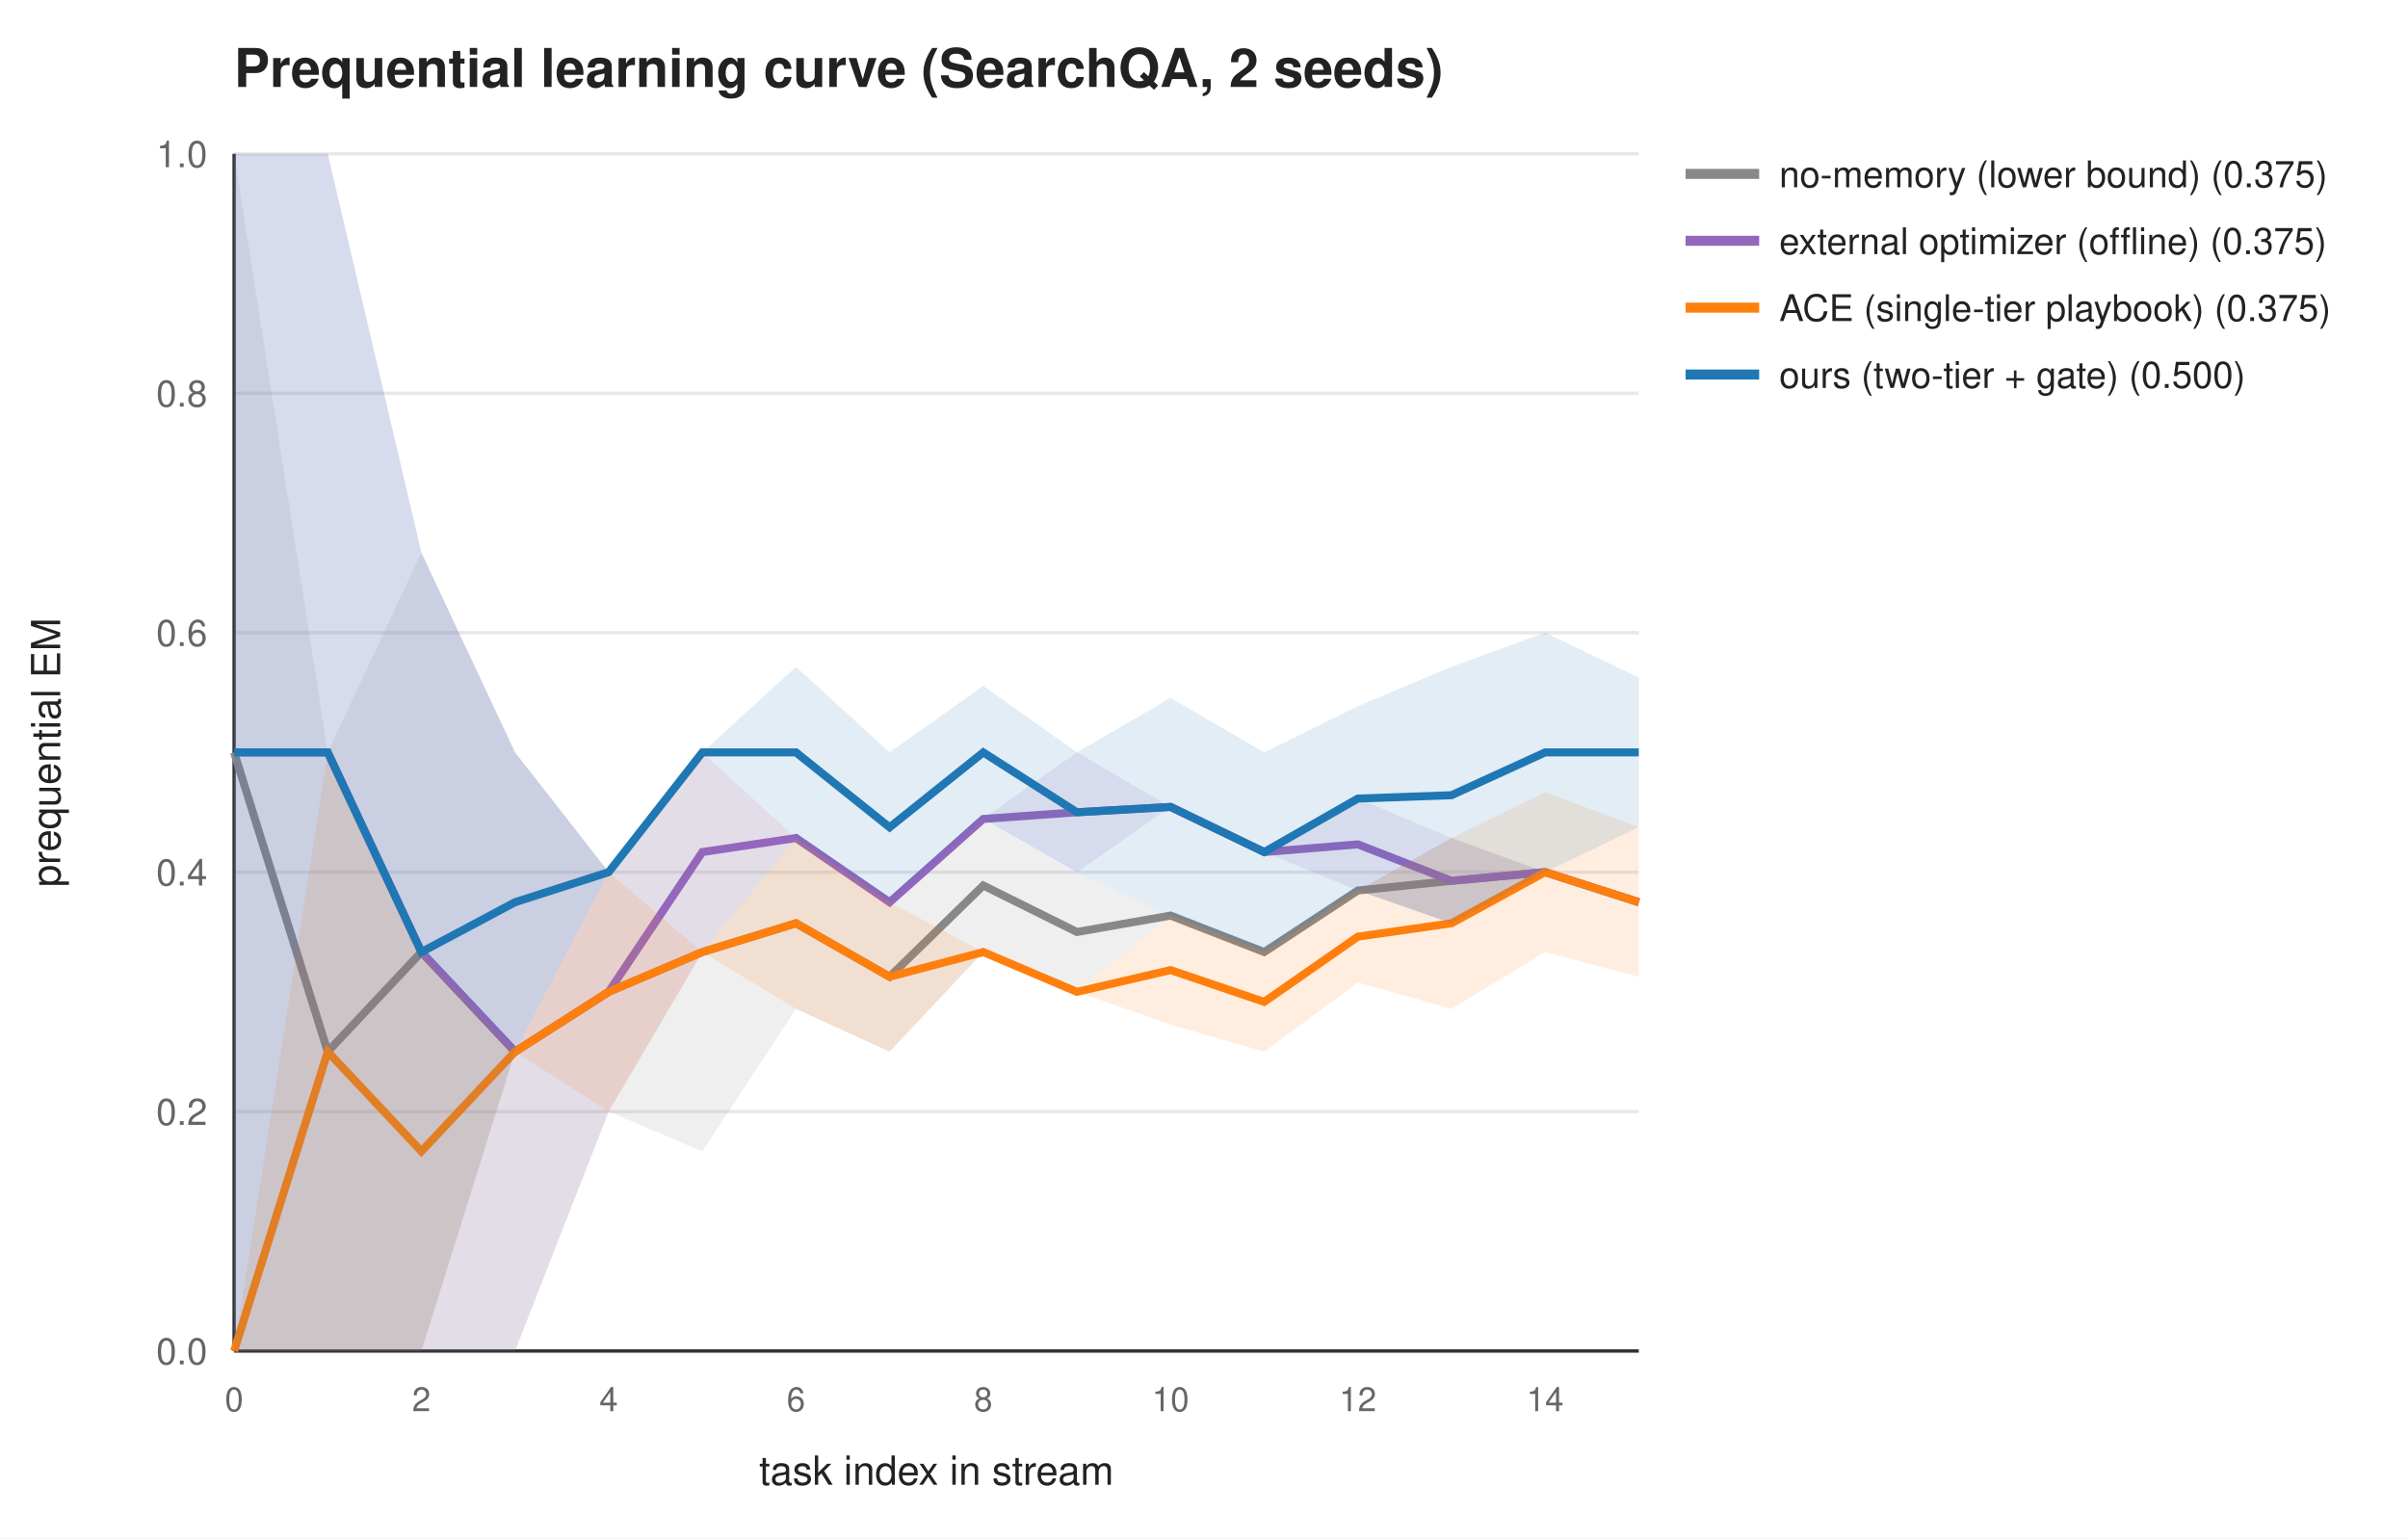
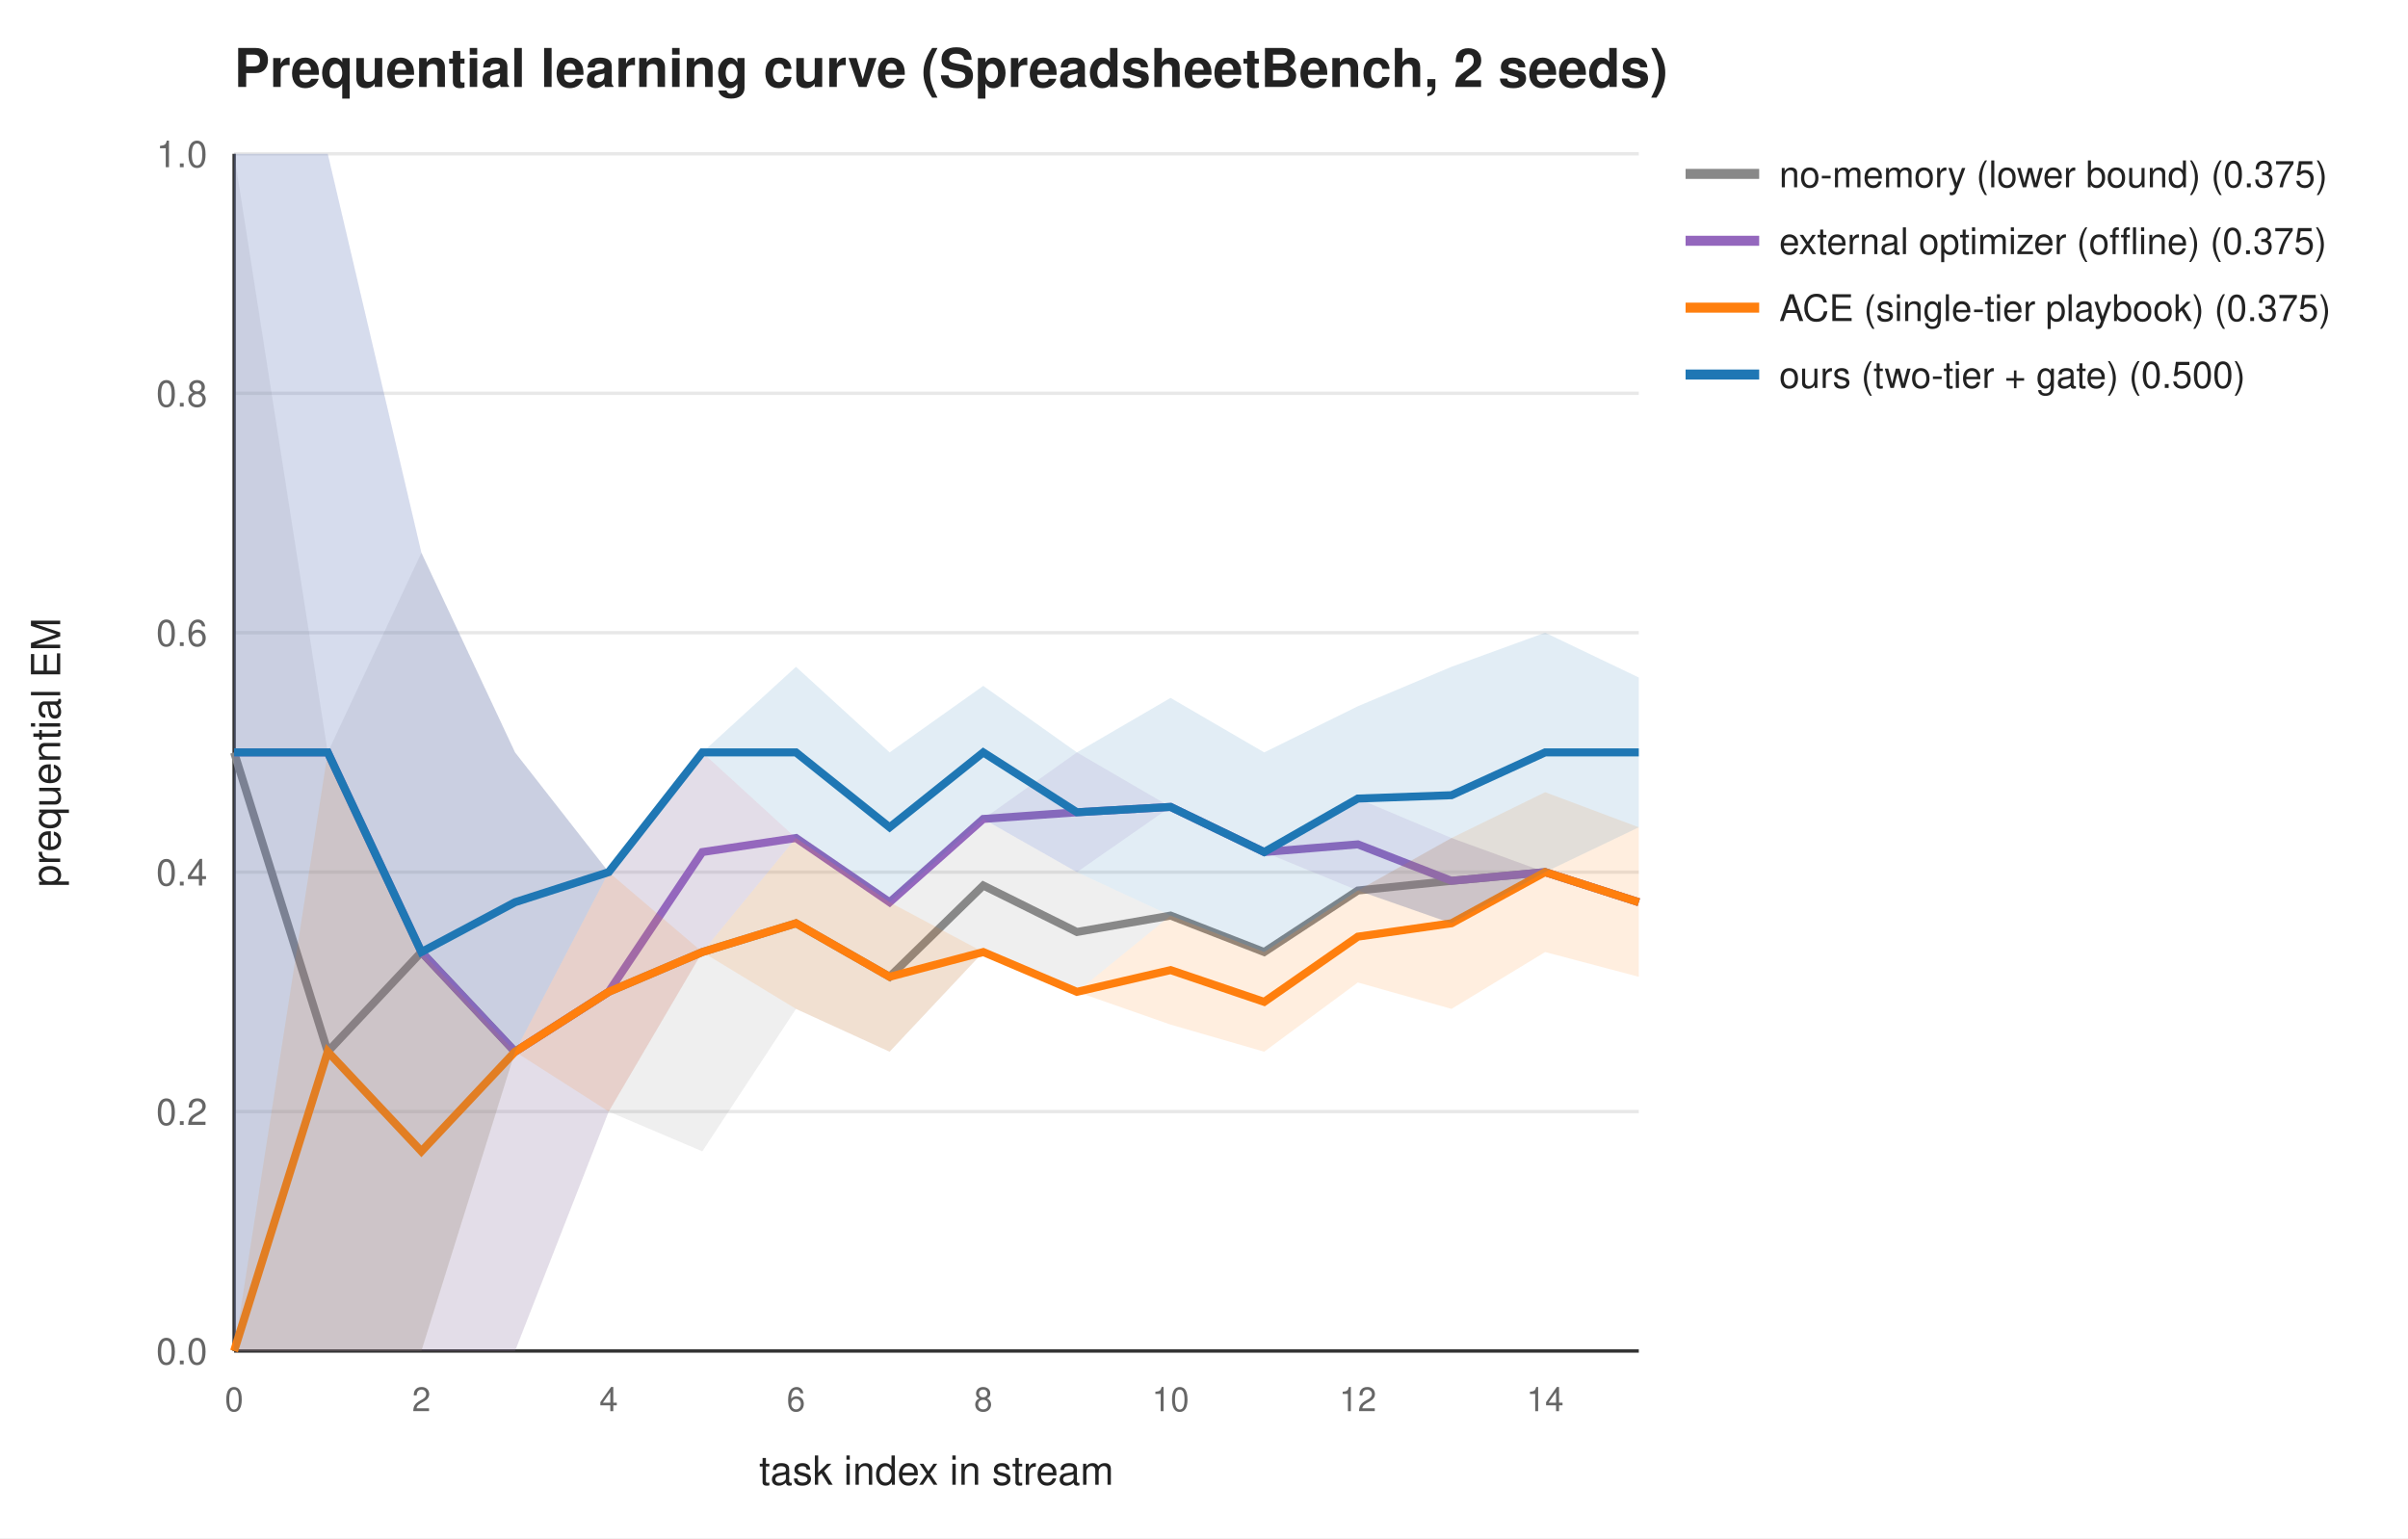
<svg xmlns="http://www.w3.org/2000/svg" width="720" height="460" font-family="Helvetica,Arial,sans-serif">
  <rect width="720" height="460" fill="white" />
-   <text x="70.0" y="26.0" font-size="16" fill="#222" text-anchor="start" font-weight="bold">Prequential learning curve (SearchQA, 2 seeds)</text>
+   <text x="70.0" y="26.0" font-size="16" fill="#222" text-anchor="start" font-weight="bold">Prequential learning curve (SpreadsheetBench, 2 seeds)</text>
  <line x1="70.0" y1="404.0" x2="490.0" y2="404.0" stroke="#e8e8e8" stroke-width="1" />
  <text x="62.0" y="408.0" font-size="11" fill="#666" text-anchor="end" font-weight="normal">0.0</text>
  <line x1="70.0" y1="332.4" x2="490.0" y2="332.4" stroke="#e8e8e8" stroke-width="1" />
  <text x="62.0" y="336.4" font-size="11" fill="#666" text-anchor="end" font-weight="normal">0.2</text>
  <line x1="70.0" y1="260.8" x2="490.0" y2="260.8" stroke="#e8e8e8" stroke-width="1" />
  <text x="62.0" y="264.8" font-size="11" fill="#666" text-anchor="end" font-weight="normal">0.4</text>
  <line x1="70.0" y1="189.2" x2="490.0" y2="189.2" stroke="#e8e8e8" stroke-width="1" />
  <text x="62.0" y="193.2" font-size="11" fill="#666" text-anchor="end" font-weight="normal">0.6</text>
  <line x1="70.0" y1="117.6" x2="490.0" y2="117.6" stroke="#e8e8e8" stroke-width="1" />
  <text x="62.0" y="121.6" font-size="11" fill="#666" text-anchor="end" font-weight="normal">0.8</text>
  <line x1="70.0" y1="46.0" x2="490.0" y2="46.0" stroke="#e8e8e8" stroke-width="1" />
  <text x="62.0" y="50.0" font-size="11" fill="#666" text-anchor="end" font-weight="normal">1.0</text>
  <line x1="70.0" y1="46.0" x2="70.0" y2="404.0" stroke="#333" stroke-width="1" />
  <line x1="70.0" y1="404.0" x2="490.0" y2="404.0" stroke="#333" stroke-width="1" />
  <text x="280.0" y="444.0" font-size="12" fill="#222" text-anchor="middle" font-weight="normal">task index in stream</text>
  <text transform="rotate(-90 18 225.0)" x="18.0" y="225.0" font-size="12" fill="#222" text-anchor="middle" font-weight="normal">prequential EM</text>
  <text x="70.0" y="422.0" font-size="10" fill="#666" text-anchor="middle" font-weight="normal">0</text>
  <text x="126.0" y="422.0" font-size="10" fill="#666" text-anchor="middle" font-weight="normal">2</text>
  <text x="182.0" y="422.0" font-size="10" fill="#666" text-anchor="middle" font-weight="normal">4</text>
  <text x="238.0" y="422.0" font-size="10" fill="#666" text-anchor="middle" font-weight="normal">6</text>
  <text x="294.0" y="422.0" font-size="10" fill="#666" text-anchor="middle" font-weight="normal">8</text>
  <text x="350.0" y="422.0" font-size="10" fill="#666" text-anchor="middle" font-weight="normal">10</text>
  <text x="406.0" y="422.0" font-size="10" fill="#666" text-anchor="middle" font-weight="normal">12</text>
  <text x="462.0" y="422.0" font-size="10" fill="#666" text-anchor="middle" font-weight="normal">14</text>
  <polygon points="70.0,46.0 98.0,225.0 126.0,165.3 154.0,225.0 182.0,260.8 210.0,225.0 238.0,250.6 266.0,269.8 294.0,244.9 322.0,260.8 350.0,273.8 378.0,284.7 406.0,266.3 434.0,250.6 462.0,260.8 490.0,269.8 490.0,269.8 462.0,260.8 434.0,276.1 406.0,266.3 378.0,284.7 350.0,273.8 322.0,296.6 294.0,284.7 266.0,314.5 238.0,301.7 210.0,344.3 182.0,332.4 154.0,404.0 126.0,404.0 98.0,404.0 70.0,404.0" fill="#888888" fill-opacity="0.13" stroke="none" />
  <polyline points="70.0,225.0 98.0,314.5 126.0,284.7 154.0,314.5 182.0,296.6 210.0,284.7 238.0,276.1 266.0,292.1 294.0,264.8 322.0,278.7 350.0,273.8 378.0,284.7 406.0,266.3 434.0,263.4 462.0,260.8 490.0,269.8" fill="none" stroke="#888888" stroke-width="2.4" />
  <line x1="504.0" y1="52.0" x2="526.0" y2="52.0" stroke="#888888" stroke-width="3" />
  <text x="532.0" y="56.0" font-size="11" fill="#222" text-anchor="start" font-weight="normal">no-memory (lower bound) (0.375)</text>
  <polygon points="70.0,46.0 98.0,46.0 126.0,165.3 154.0,225.0 182.0,260.8 210.0,225.0 238.0,250.6 266.0,269.8 294.0,244.9 322.0,225.0 350.0,241.3 378.0,254.8 406.0,238.8 434.0,250.6 462.0,260.8 490.0,269.8 490.0,269.8 462.0,260.8 434.0,276.1 406.0,266.3 378.0,254.8 350.0,241.3 322.0,260.8 294.0,244.9 266.0,269.8 238.0,250.6 210.0,284.7 182.0,332.4 154.0,404.0 126.0,404.0 98.0,404.0 70.0,404.0" fill="#9467bd" fill-opacity="0.13" stroke="none" />
  <polyline points="70.0,225.0 98.0,225.0 126.0,284.7 154.0,314.5 182.0,296.6 210.0,254.8 238.0,250.6 266.0,269.8 294.0,244.9 322.0,242.9 350.0,241.3 378.0,254.8 406.0,252.5 434.0,263.4 462.0,260.8 490.0,269.8" fill="none" stroke="#9467bd" stroke-width="2.4" />
  <line x1="504.0" y1="72.0" x2="526.0" y2="72.0" stroke="#9467bd" stroke-width="3" />
  <text x="532.0" y="76.0" font-size="11" fill="#222" text-anchor="start" font-weight="normal">external optimizer (offline) (0.375)</text>
  <polygon points="70.0,404.0 98.0,225.0 126.0,284.7 154.0,314.5 182.0,260.8 210.0,284.7 238.0,250.6 266.0,269.8 294.0,284.7 322.0,296.6 350.0,273.8 378.0,284.7 406.0,266.3 434.0,250.6 462.0,236.9 490.0,247.4 490.0,292.1 462.0,284.7 434.0,301.7 406.0,293.8 378.0,314.5 350.0,306.4 322.0,296.6 294.0,284.7 266.0,314.5 238.0,301.7 210.0,284.7 182.0,332.4 154.0,314.5 126.0,404.0 98.0,404.0 70.0,404.0" fill="#ff7f0e" fill-opacity="0.13" stroke="none" />
  <polyline points="70.0,404.0 98.0,314.5 126.0,344.3 154.0,314.5 182.0,296.6 210.0,284.7 238.0,276.1 266.0,292.1 294.0,284.7 322.0,296.6 350.0,290.1 378.0,299.6 406.0,280.1 434.0,276.1 462.0,260.8 490.0,269.8" fill="none" stroke="#ff7f0e" stroke-width="2.4" />
  <line x1="504.0" y1="92.0" x2="526.0" y2="92.0" stroke="#ff7f0e" stroke-width="3" />
  <text x="532.0" y="96.0" font-size="11" fill="#222" text-anchor="start" font-weight="normal">ACE (single-tier playbook) (0.375)</text>
  <polygon points="70.0,46.0 98.0,46.0 126.0,165.3 154.0,225.0 182.0,260.8 210.0,225.0 238.0,199.4 266.0,225.0 294.0,205.1 322.0,225.0 350.0,208.7 378.0,225.0 406.0,211.2 434.0,199.4 462.0,189.2 490.0,202.6 490.0,247.4 462.0,260.8 434.0,276.1 406.0,266.3 378.0,284.7 350.0,273.8 322.0,260.8 294.0,244.9 266.0,269.8 238.0,250.6 210.0,225.0 182.0,260.8 154.0,314.5 126.0,404.0 98.0,404.0 70.0,404.0" fill="#1f77b4" fill-opacity="0.13" stroke="none" />
  <polyline points="70.0,225.0 98.0,225.0 126.0,284.7 154.0,269.8 182.0,260.8 210.0,225.0 238.0,225.0 266.0,247.4 294.0,225.0 322.0,242.9 350.0,241.3 378.0,254.8 406.0,238.8 434.0,237.8 462.0,225.0 490.0,225.0" fill="none" stroke="#1f77b4" stroke-width="2.4" />
  <line x1="504.0" y1="112.0" x2="526.0" y2="112.0" stroke="#1f77b4" stroke-width="3" />
  <text x="532.0" y="116.0" font-size="11" fill="#222" text-anchor="start" font-weight="normal">ours (two-tier + gate) (0.500)</text>
</svg>
